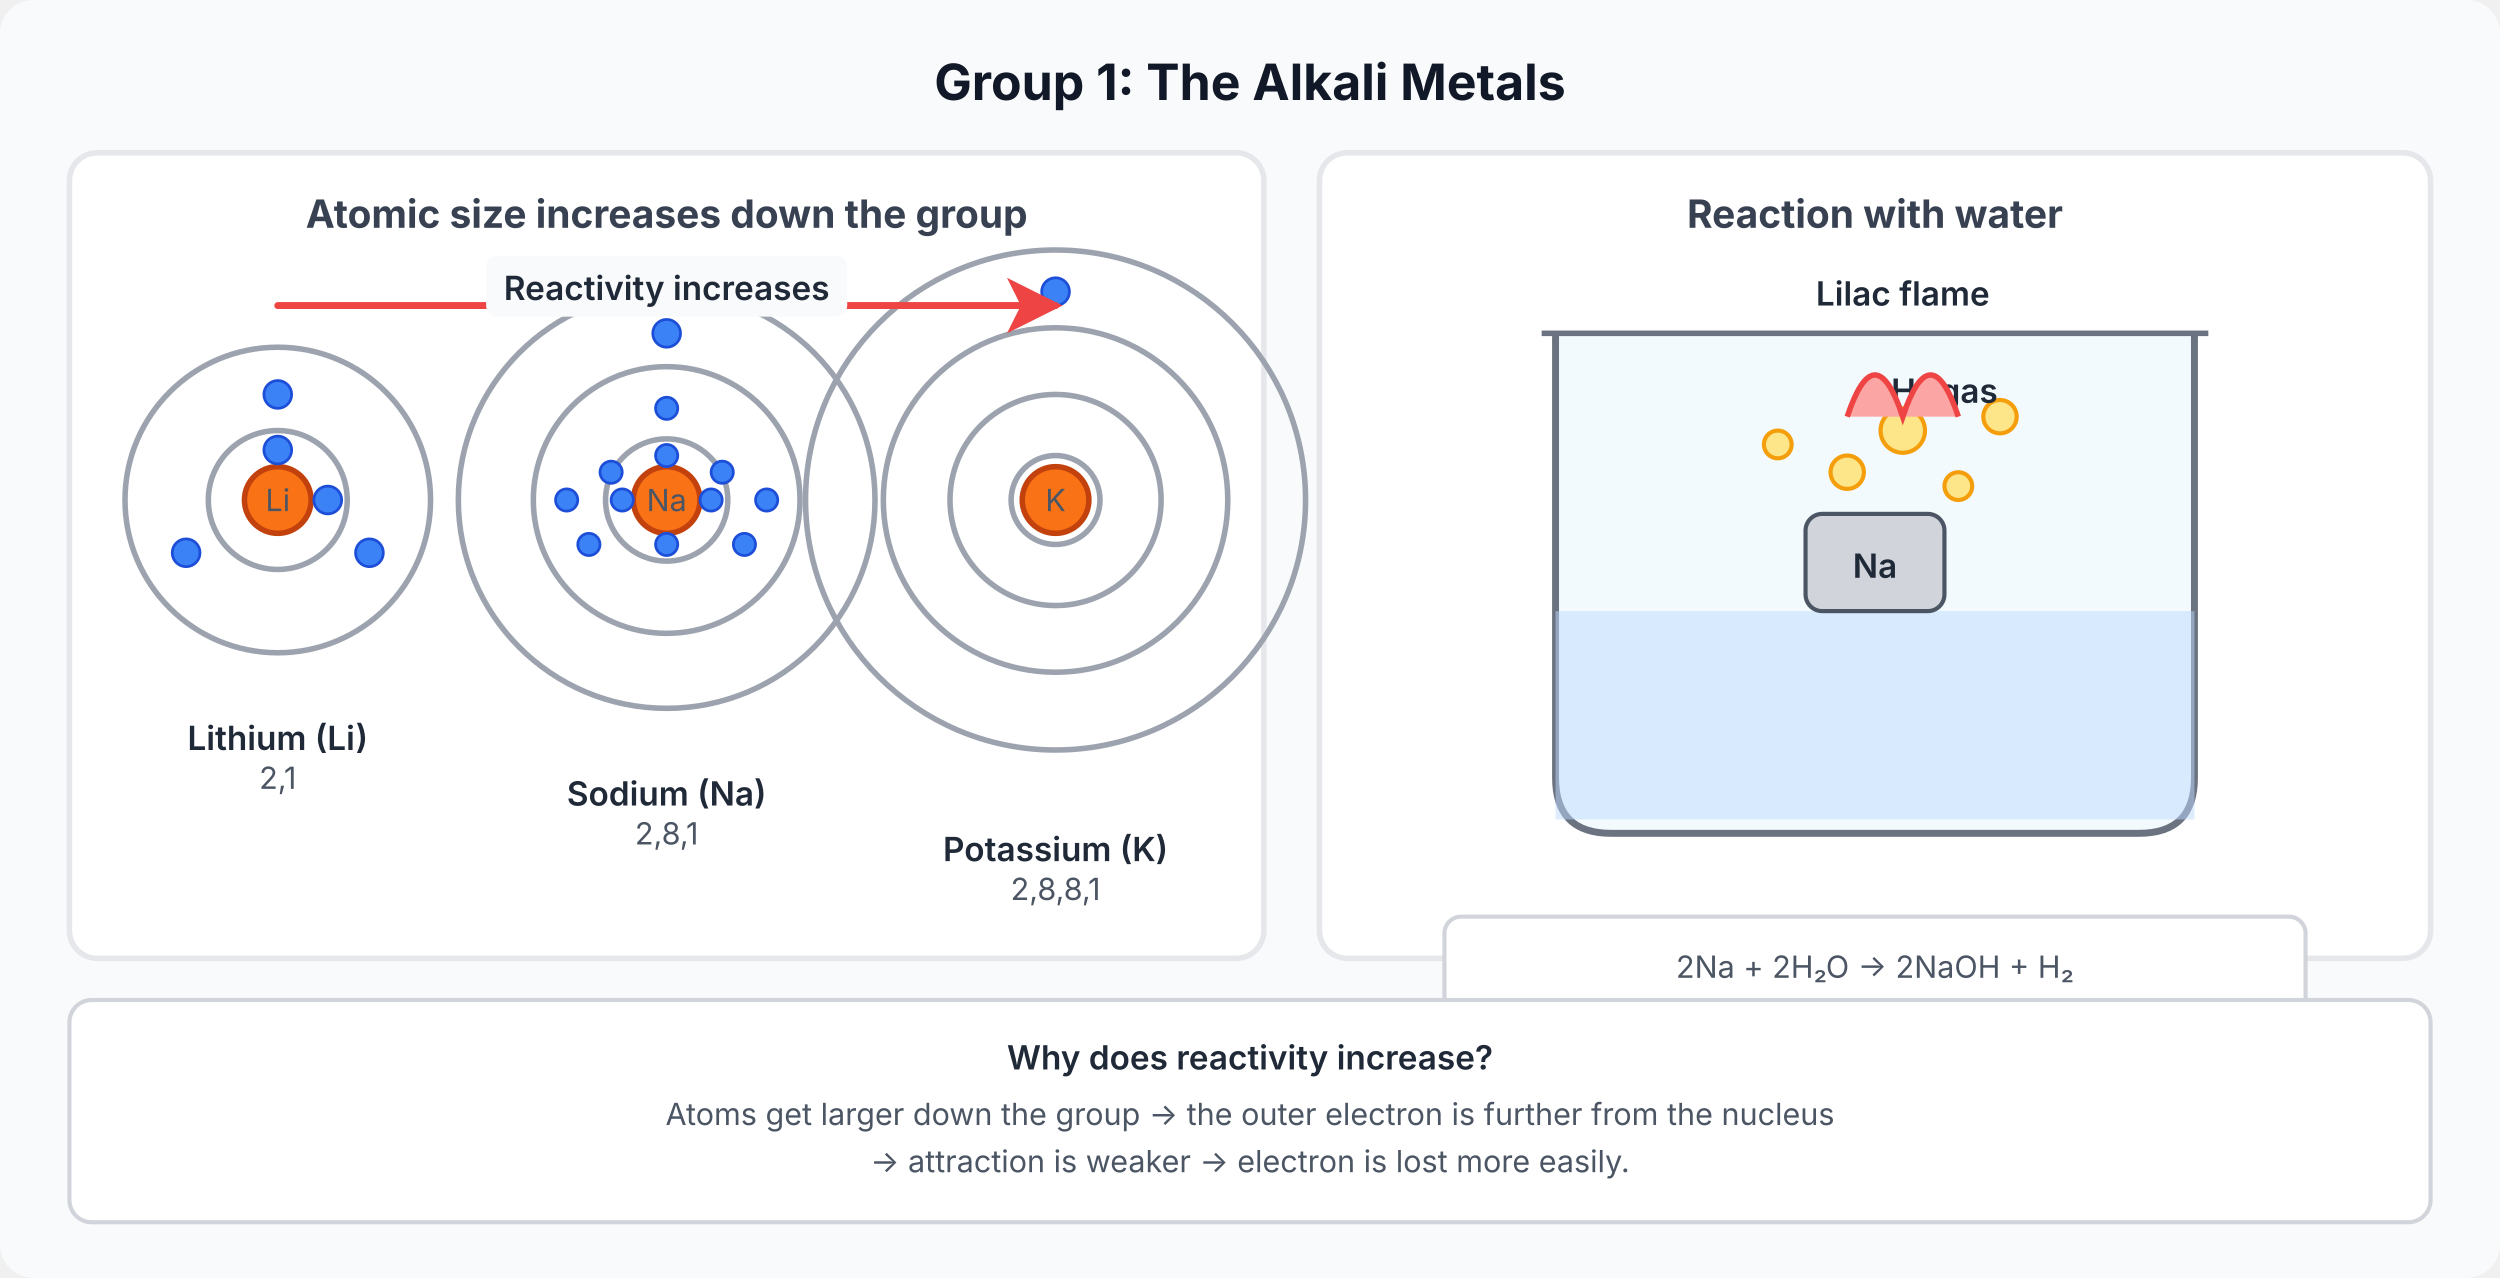
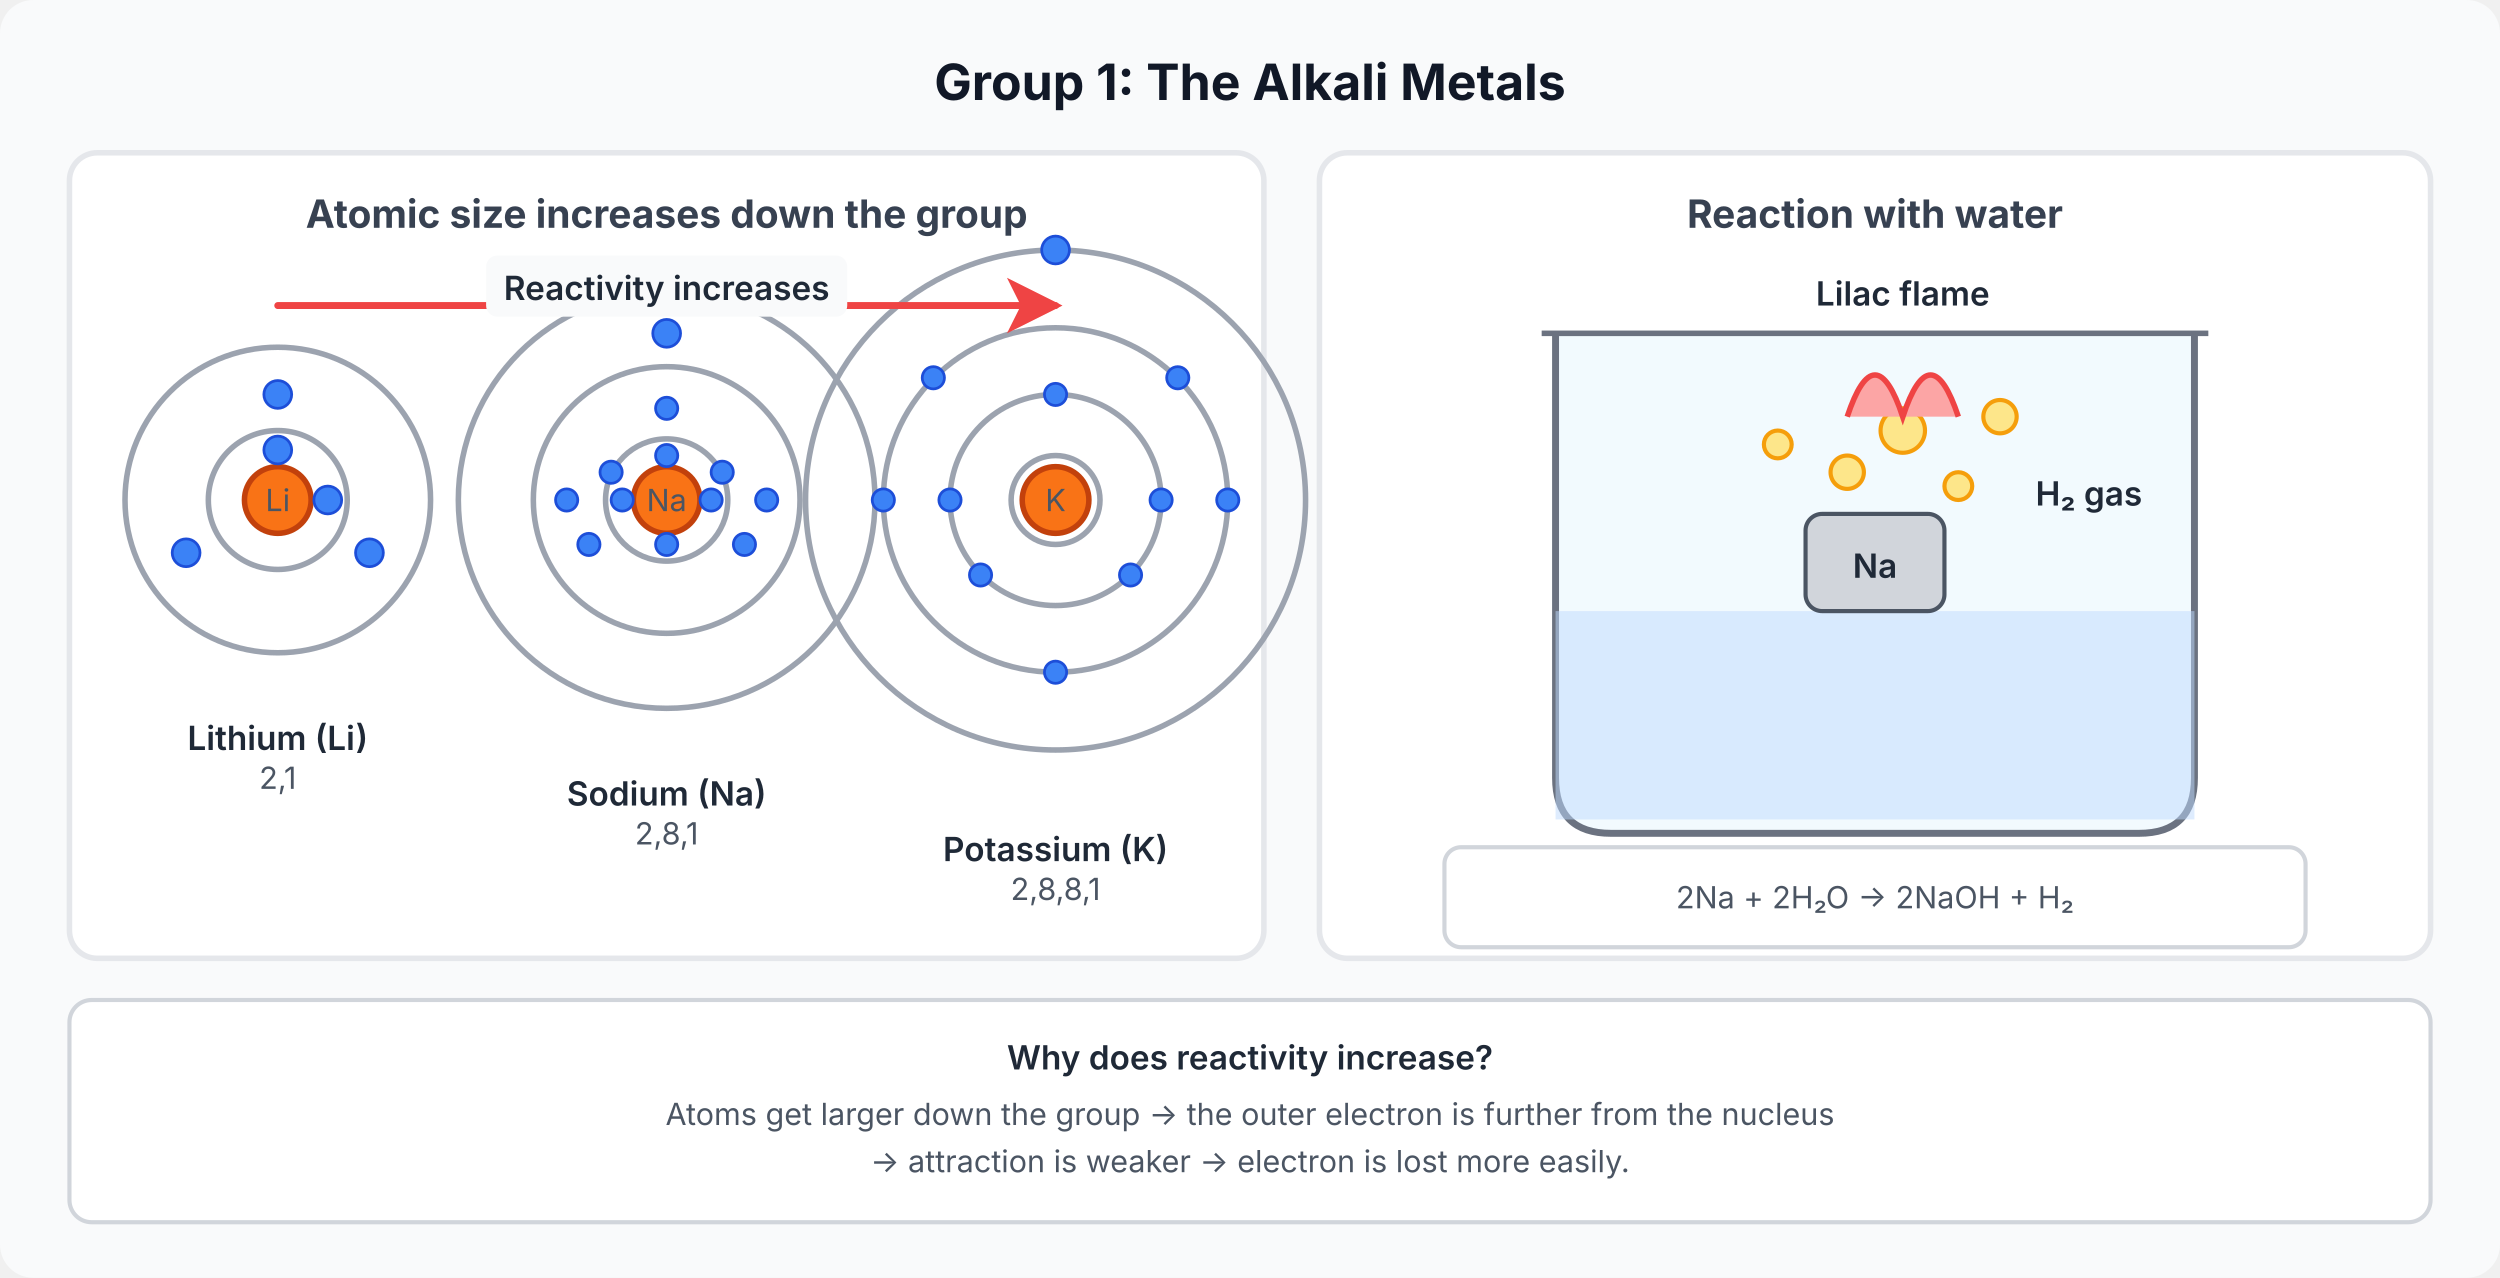
<svg xmlns="http://www.w3.org/2000/svg" viewBox="0 0 900 460" role="img" aria-labelledby="title desc">
  <defs>
    <style>
      .label { font-family: system-ui, -apple-system, BlinkMacSystemFont, sans-serif; font-size: 12px; font-weight: 600; fill: #1f2937; }
      .sublabel { font-family: system-ui, -apple-system, BlinkMacSystemFont, sans-serif; font-size: 11px; fill: #4b5563; }
      .title { font-family: system-ui, -apple-system, BlinkMacSystemFont, sans-serif; font-size: 18px; font-weight: 700; fill: #111827; }
      .panel-title { font-family: system-ui, -apple-system, BlinkMacSystemFont, sans-serif; font-size: 14px; font-weight: 700; fill: #374151; }
      .line { stroke: #6b7280; stroke-width: 1.5; fill: none; }
      .label-bg { fill: #f9fafb; }
      .nucleus { fill: #f97316; stroke: #c2410c; stroke-width: 2; }
      .shell { fill: none; stroke: #9ca3af; stroke-width: 2; }
      .electron { fill: #3b82f6; stroke: #1d4ed8; stroke-width: 1; }
      .arrow { fill: none; stroke: #ef4444; stroke-width: 2.5; stroke-linecap: round; marker-end: url(#arrow-red); }
      .beaker { fill: #e0f2fe; stroke: #6b7280; stroke-width: 2.5; fill-opacity: 0.4; }
      .gas { fill: #fde68a; stroke: #f59e0b; stroke-width: 1.5; }
      .metal { fill: #d1d5db; stroke: #4b5563; stroke-width: 1.5; }
      .liquid { fill: #bfdbfe; fill-opacity: 0.5; }
    </style>
    <marker id="arrow-red" markerWidth="8" markerHeight="8" refX="7" refY="4" orient="auto">
      <path d="M0,0 L8,4 L0,8 L2,4 Z" fill="#ef4444" />
    </marker>
  </defs>
  <rect width="900" height="460" fill="#f9fafb" rx="12" />
  <text x="450" y="36" text-anchor="middle" class="title">Group 1: The Alkali Metals</text>
  <rect x="25" y="55" width="430" height="290" fill="#ffffff" stroke="#e5e7eb" stroke-width="2" rx="10" />
  <text x="240" y="82" text-anchor="middle" class="panel-title">Atomic size increases down the group</text>
  <g transform="translate(100, 180)">
    <circle cx="0" cy="0" r="55" class="shell" />
    <circle cx="0" cy="0" r="25" class="shell" />
    <circle cx="0" cy="0" r="12" class="nucleus" />
    <text x="0" y="4" text-anchor="middle" class="sublabel" fill="white">Li</text>
    <circle cx="0" cy="-38" r="5" class="electron" />
    <circle cx="33" cy="19" r="5" class="electron" />
    <circle cx="-33" cy="19" r="5" class="electron" />
    <circle cx="0" cy="-18" r="5" class="electron" />
    <circle cx="18" cy="0" r="5" class="electron" />
  </g>
  <text x="100" y="270" text-anchor="middle" class="label">Lithium (Li)</text>
  <text x="100" y="284" text-anchor="middle" class="sublabel">2,1</text>
  <g transform="translate(240, 180)">
    <circle cx="0" cy="0" r="75" class="shell" />
    <circle cx="0" cy="0" r="48" class="shell" />
    <circle cx="0" cy="0" r="22" class="shell" />
    <circle cx="0" cy="0" r="12" class="nucleus" />
    <text x="0" y="4" text-anchor="middle" class="sublabel" fill="white">Na</text>
    <circle cx="0" cy="-60" r="5" class="electron" />
    <circle cx="0" cy="-33" r="4" class="electron" />
    <circle cx="28" cy="16" r="4" class="electron" />
    <circle cx="-28" cy="16" r="4" class="electron" />
    <circle cx="0" cy="-16" r="4" class="electron" />
    <circle cx="16" cy="0" r="4" class="electron" />
    <circle cx="-16" cy="0" r="4" class="electron" />
    <circle cx="0" cy="16" r="4" class="electron" />
    <circle cx="-20" cy="-10" r="4" class="electron" />
    <circle cx="20" cy="-10" r="4" class="electron" />
    <circle cx="-36" cy="0" r="4" class="electron" />
    <circle cx="36" cy="0" r="4" class="electron" />
  </g>
  <text x="240" y="290" text-anchor="middle" class="label">Sodium (Na)</text>
  <text x="240" y="304" text-anchor="middle" class="sublabel">2,8,1</text>
  <g transform="translate(380, 180)">
    <circle cx="0" cy="0" r="90" class="shell" />
    <circle cx="0" cy="0" r="62" class="shell" />
    <circle cx="0" cy="0" r="38" class="shell" />
    <circle cx="0" cy="0" r="16" class="shell" />
    <circle cx="0" cy="0" r="12" class="nucleus" />
    <text x="0" y="4" text-anchor="middle" class="sublabel" fill="white">K</text>
-     <circle cx="0" cy="-75" r="5" class="electron" />
+     <circle cx="0" cy="-90" r="5" class="electron" />
+     <circle cx="44" cy="-44" r="4" class="electron" />
+     <circle cx="-44" cy="-44" r="4" class="electron" />
+     <circle cx="62" cy="0" r="4" class="electron" />
+     <circle cx="-62" cy="0" r="4" class="electron" />
+     <circle cx="0" cy="62" r="4" class="electron" />
+     <circle cx="0" cy="-38" r="4" class="electron" />
+     <circle cx="27" cy="27" r="4" class="electron" />
+     <circle cx="-27" cy="27" r="4" class="electron" />
+     <circle cx="38" cy="0" r="4" class="electron" />
+     <circle cx="-38" cy="0" r="4" class="electron" />
  </g>
  <text x="380" y="310" text-anchor="middle" class="label">Potassium (K)</text>
  <text x="380" y="324" text-anchor="middle" class="sublabel">2,8,8,1</text>
  <line x1="100" y1="110" x2="380" y2="110" class="arrow" />
  <rect x="175" y="92" width="130" height="22" rx="4" class="label-bg" />
  <text x="240" y="108" text-anchor="middle" class="label">Reactivity increases</text>
  <rect x="475" y="55" width="400" height="290" fill="#ffffff" stroke="#e5e7eb" stroke-width="2" rx="10" />
  <text x="675" y="82" text-anchor="middle" class="panel-title">Reaction with water</text>
  <path d="M560,120 L560,280 Q560,300 580,300 L770,300 Q790,300 790,280 L790,120" class="beaker" />
  <line x1="555" y1="120" x2="795" y2="120" stroke="#6b7280" stroke-width="2" />
  <rect x="560" y="220" width="230" height="75" class="liquid" />
  <rect x="650" y="185" width="50" height="35" rx="6" class="metal" />
  <text x="675" y="208" text-anchor="middle" class="label">Na</text>
  <g class="gas">
    <circle cx="665" cy="170" r="6" />
    <circle cx="685" cy="155" r="8" />
    <circle cx="705" cy="175" r="5" />
    <circle cx="640" cy="160" r="5" />
    <circle cx="720" cy="150" r="6" />
  </g>
-   <text x="700" y="145" text-anchor="middle" class="label">H₂ gas</text>
+   <text x="752" y="182" text-anchor="middle" class="label">H₂ gas</text>
  <path d="M665,150 Q675,120 685,150 Q695,120 705,150" fill="#fca5a5" stroke="#ef4444" stroke-width="2" />
  <text x="685" y="110" text-anchor="middle" class="label">Lilac flame</text>
-   <rect x="520" y="330" width="310" height="36" rx="6" fill="#ffffff" stroke="#d1d5db" stroke-width="1.5" />
-   <text x="675" y="352" text-anchor="middle" class="sublabel">2Na + 2H₂O → 2NaOH + H₂</text>
+   <rect x="520" y="305" width="310" height="36" rx="6" fill="#ffffff" stroke="#d1d5db" stroke-width="1.5" />
+   <text x="675" y="327" text-anchor="middle" class="sublabel">2Na + 2H₂O → 2NaOH + H₂</text>
  <rect x="25" y="360" width="850" height="80" fill="#ffffff" stroke="#d1d5db" stroke-width="1.5" rx="8" />
  <text x="450" y="385" text-anchor="middle" class="label">Why does reactivity increase?</text>
  <text x="450" y="405" text-anchor="middle" class="sublabel">Atoms get larger down the group → the outer electron is further from the nucleus</text>
  <text x="450" y="422" text-anchor="middle" class="sublabel">→ attraction is weaker → electron is lost more easily.</text>
</svg>
